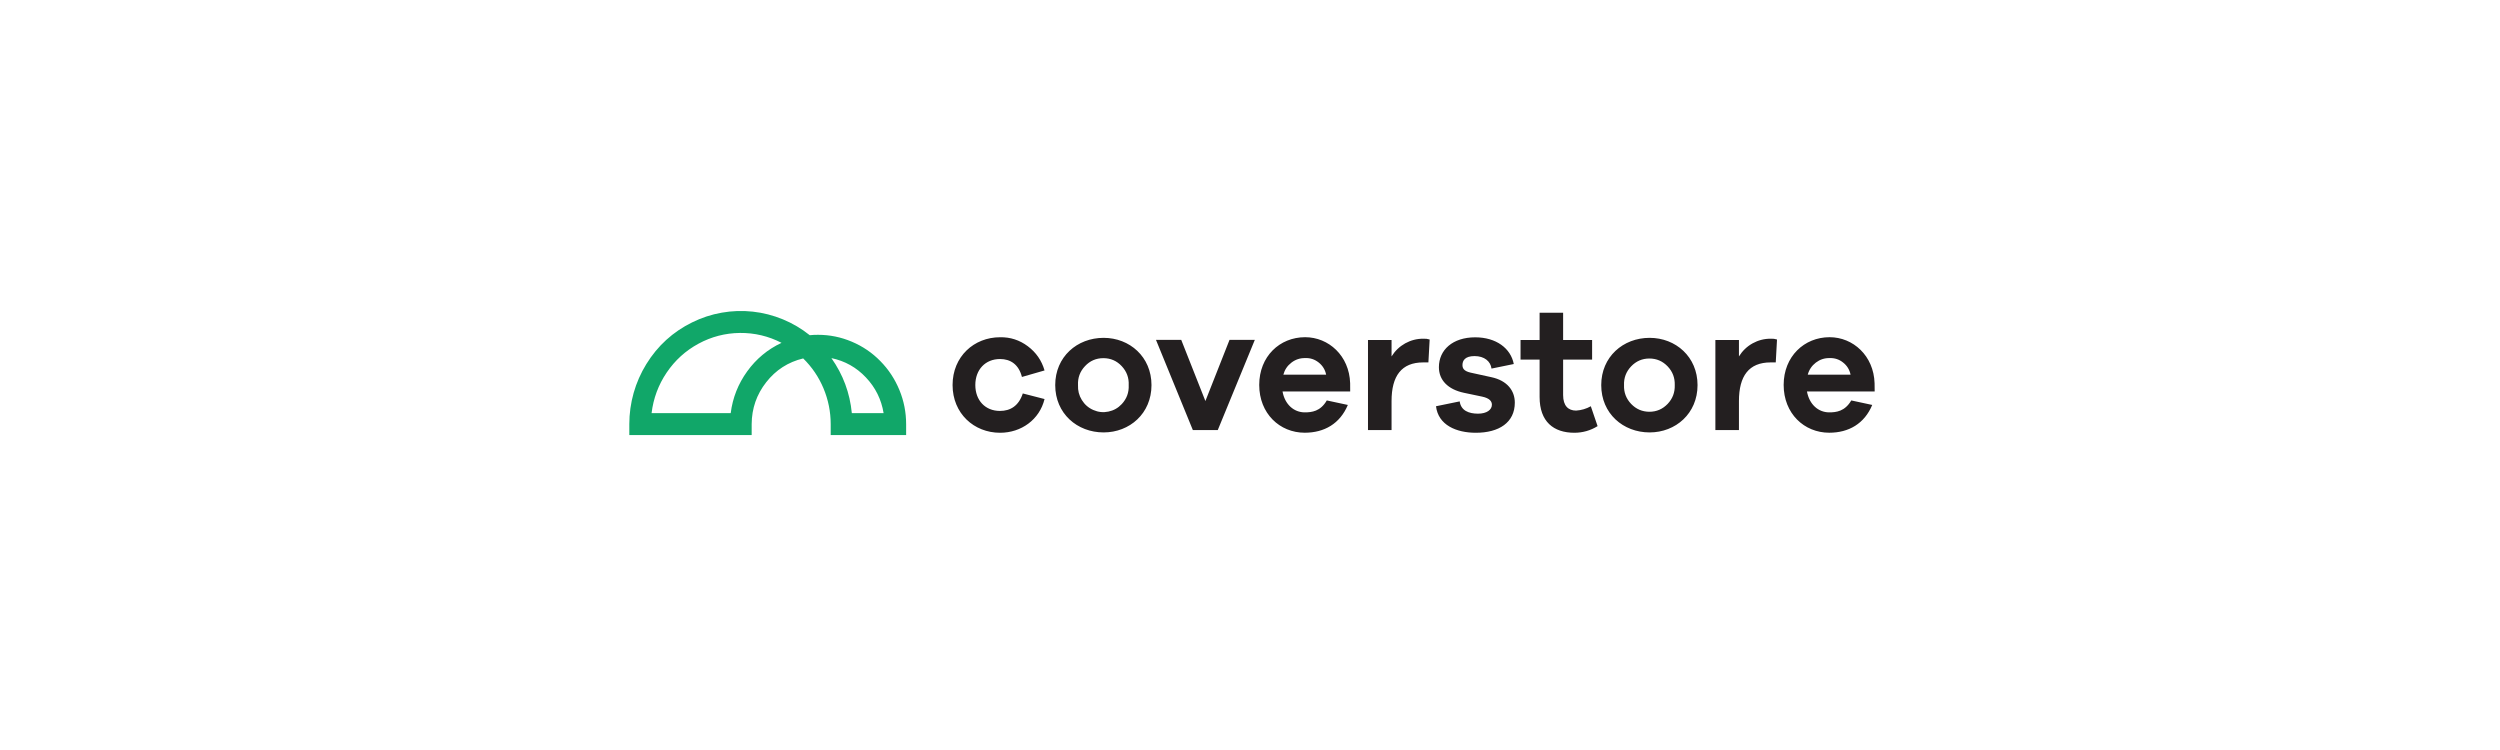
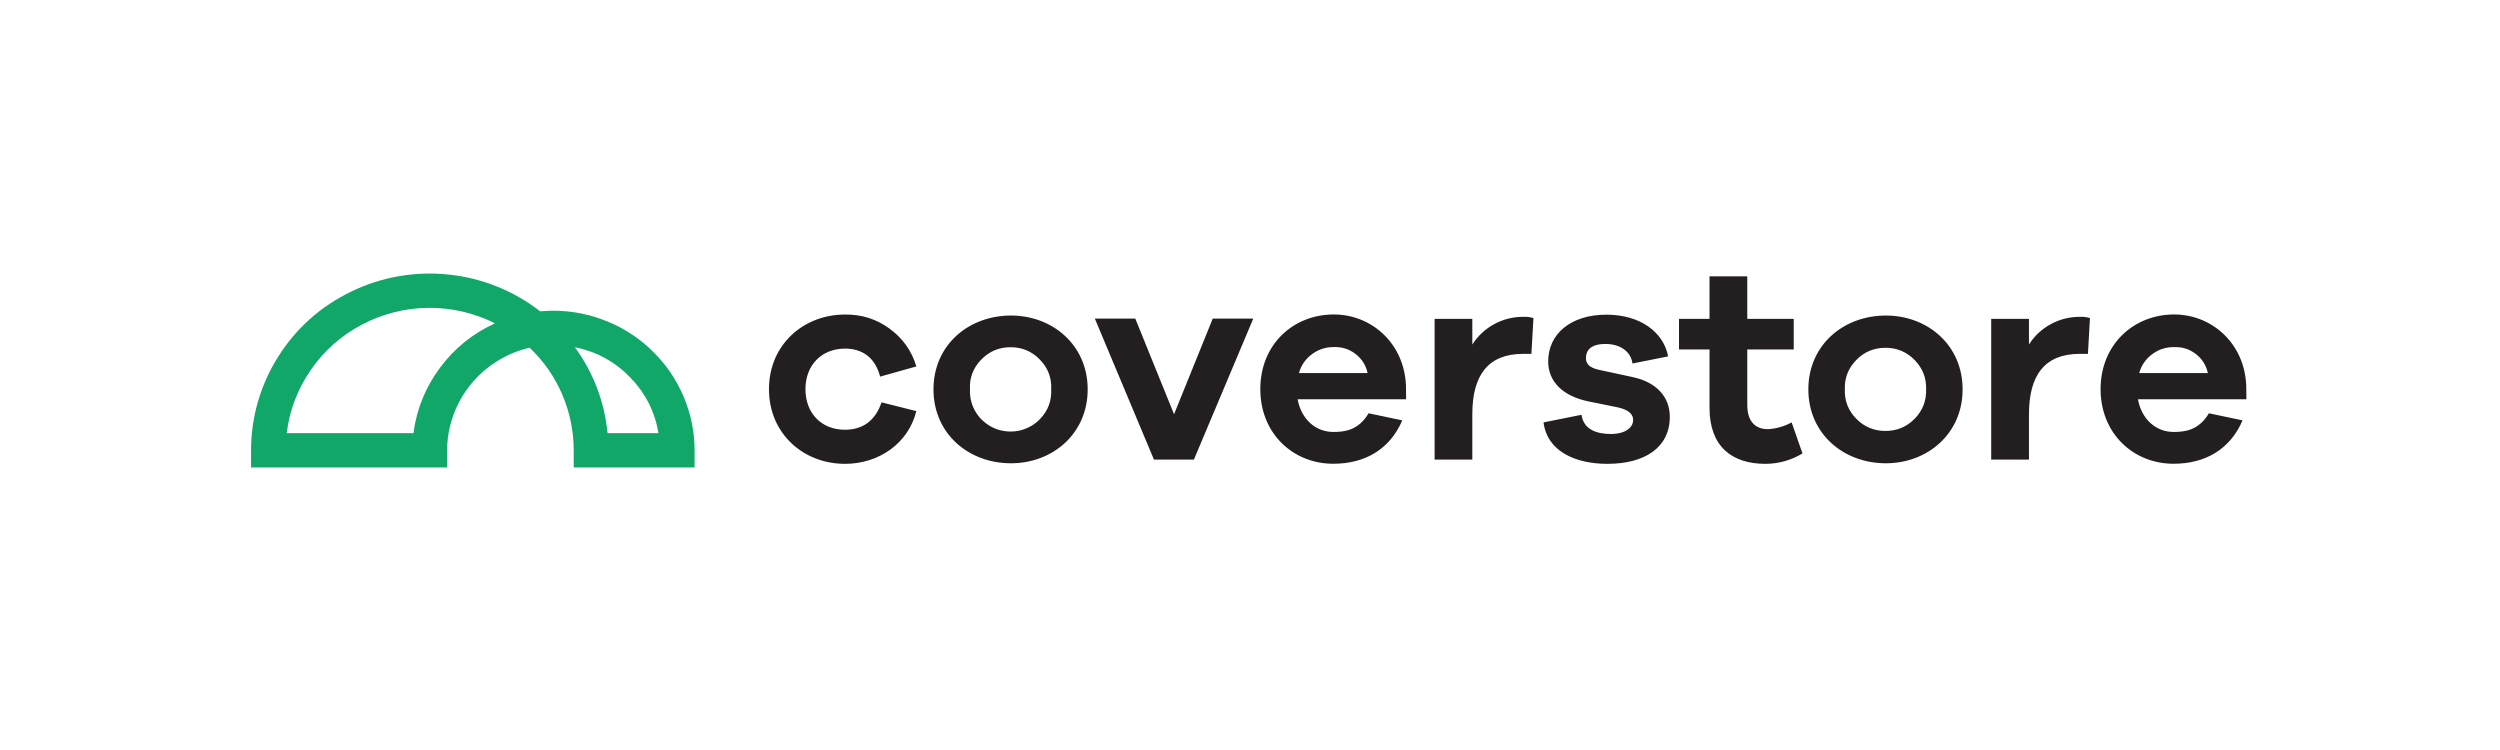
<svg xmlns="http://www.w3.org/2000/svg" width="300" zoomAndPan="magnify" viewBox="0 0 224.88 67.5" height="90" preserveAspectRatio="xMidYMid meet" version="1.0">
  <defs>
-     <clipPath id="dae6764693">
-       <path d="M 56 27.617 L 82 27.617 L 82 39.531 L 56 39.531 Z M 56 27.617 " clip-rule="nonzero" />
+     <clipPath id="a78b0d6c54">
+       <path d="M 69 24.039 L 203 24.039 L 203 42 L 69 42 Z M 69 24.039 " clip-rule="nonzero" />
+     </clipPath>
+     <clipPath id="c69d6ed659">
+       <path d="M 22 24.039 L 63 24.039 L 63 42.652 L 22 42.652 Z M 22 24.039 " clip-rule="nonzero" />
    </clipPath>
  </defs>
-   <path fill="#231f20" d="M 91.992 35.41 L 93.949 35.914 C 93.5 37.766 91.852 38.949 89.945 38.949 C 87.605 38.949 85.672 37.215 85.672 34.652 C 85.672 32.086 87.605 30.352 89.945 30.352 C 90.867 30.336 91.699 30.605 92.441 31.16 C 93.188 31.719 93.688 32.441 93.949 33.34 L 91.914 33.926 C 91.625 32.789 90.875 32.312 89.945 32.312 C 88.617 32.312 87.719 33.273 87.719 34.652 C 87.719 36.031 88.609 36.984 89.934 36.984 C 90.875 36.984 91.625 36.531 91.992 35.41 Z M 103.574 34.66 C 103.574 37.215 101.605 38.918 99.266 38.918 C 96.883 38.918 94.91 37.215 94.91 34.66 C 94.91 32.109 96.883 30.406 99.266 30.406 C 101.605 30.406 103.574 32.113 103.574 34.66 Z M 101.523 34.66 C 101.555 34.004 101.344 33.434 100.895 32.953 C 100.445 32.473 99.895 32.234 99.242 32.234 C 98.59 32.234 98.039 32.473 97.59 32.953 C 97.137 33.434 96.93 34 96.961 34.66 C 96.938 35.145 97.051 35.59 97.305 36 C 97.559 36.41 97.902 36.711 98.344 36.902 C 98.781 37.094 99.234 37.141 99.699 37.043 C 100.168 36.945 100.566 36.723 100.895 36.371 C 101.344 35.891 101.555 35.32 101.523 34.66 Z M 109.539 38.707 L 107.297 38.707 L 103.977 30.586 L 106.25 30.586 L 108.426 36.094 L 110.598 30.586 L 112.875 30.586 Z M 121.457 35.23 L 115.367 35.23 C 115.574 36.398 116.391 37.113 117.367 37.113 C 117.992 37.113 118.777 37.031 119.352 36.039 L 121.246 36.445 C 120.539 38.133 119.125 38.945 117.367 38.945 C 115.109 38.945 113.27 37.211 113.27 34.645 C 113.27 32.082 115.109 30.348 117.402 30.348 C 119.52 30.348 121.375 32.016 121.453 34.488 Z M 115.434 33.723 L 119.293 33.723 C 119.203 33.273 118.977 32.906 118.621 32.625 C 118.262 32.34 117.859 32.207 117.406 32.227 C 116.949 32.219 116.535 32.355 116.172 32.633 C 115.805 32.914 115.562 33.273 115.441 33.723 Z M 128.609 30.555 L 128.496 32.617 L 128.027 32.617 C 126.074 32.617 125.18 33.836 125.18 36.094 L 125.18 38.707 L 123.059 38.707 L 123.059 30.602 L 125.18 30.602 L 125.18 32.078 C 125.488 31.582 125.898 31.188 126.406 30.902 C 126.918 30.621 127.461 30.48 128.043 30.484 C 128.238 30.473 128.426 30.496 128.609 30.555 Z M 131.312 36.125 C 131.426 36.953 132.129 37.23 132.961 37.23 C 133.754 37.23 134.211 36.875 134.211 36.426 C 134.211 36.133 134.02 35.84 133.328 35.695 L 131.695 35.352 C 130.258 35.047 129.441 34.215 129.441 33.047 C 129.441 31.488 130.688 30.359 132.707 30.359 C 134.594 30.359 135.91 31.348 136.18 32.762 L 134.176 33.172 C 134.094 32.52 133.531 32.047 132.652 32.047 C 131.773 32.047 131.562 32.469 131.562 32.852 C 131.562 33.121 131.66 33.391 132.285 33.535 L 134.176 33.949 C 135.582 34.254 136.273 35.152 136.273 36.238 C 136.273 38.027 134.848 38.949 132.766 38.949 C 131.004 38.949 129.383 38.254 129.18 36.562 Z M 143.723 38.352 C 143.086 38.746 142.391 38.945 141.641 38.949 C 139.754 38.949 138.504 37.945 138.504 35.727 L 138.504 32.363 L 136.789 32.363 L 136.789 30.602 L 138.504 30.602 L 138.504 28.148 L 140.621 28.148 L 140.621 30.602 L 143.23 30.602 L 143.23 32.363 L 140.621 32.363 L 140.621 35.555 C 140.621 36.531 141.09 36.953 141.789 36.953 C 142.262 36.922 142.703 36.793 143.113 36.562 Z M 152.719 34.66 C 152.719 37.215 150.746 38.918 148.406 38.918 C 146.023 38.918 144.051 37.215 144.051 34.66 C 144.051 32.109 146.023 30.406 148.406 30.406 C 150.754 30.406 152.719 32.113 152.719 34.66 Z M 150.668 34.66 C 150.688 34.008 150.477 33.445 150.027 32.973 C 149.578 32.504 149.031 32.266 148.383 32.266 C 147.738 32.266 147.191 32.504 146.742 32.973 C 146.293 33.445 146.078 34.008 146.102 34.66 C 146.078 35.316 146.293 35.879 146.742 36.352 C 147.191 36.82 147.738 37.055 148.383 37.059 C 149.031 37.059 149.578 36.82 150.027 36.352 C 150.477 35.879 150.688 35.316 150.668 34.66 Z M 159.871 30.555 L 159.758 32.617 L 159.293 32.617 C 157.34 32.617 156.445 33.836 156.445 36.094 L 156.445 38.707 L 154.324 38.707 L 154.324 30.602 L 156.445 30.602 L 156.445 32.078 C 156.754 31.582 157.16 31.188 157.672 30.902 C 158.18 30.621 158.727 30.48 159.309 30.484 C 159.5 30.473 159.688 30.496 159.871 30.555 Z M 168.66 35.23 L 162.566 35.23 C 162.777 36.398 163.59 37.113 164.57 37.113 C 165.191 37.113 165.977 37.031 166.555 36.039 L 168.441 36.445 C 167.738 38.133 166.324 38.945 164.57 38.945 C 162.312 38.945 160.469 37.211 160.469 34.645 C 160.469 32.082 162.324 30.348 164.602 30.348 C 166.719 30.348 168.574 32.016 168.652 34.488 Z M 162.637 33.723 L 166.492 33.723 C 166.398 33.273 166.176 32.906 165.816 32.625 C 165.461 32.34 165.055 32.211 164.602 32.227 C 164.145 32.219 163.734 32.355 163.367 32.633 C 163.004 32.914 162.758 33.273 162.637 33.723 Z M 162.637 33.723 " fill-opacity="1" fill-rule="nonzero" />
-   <g clip-path="url(#dae6764693)">
-     <path fill="#11a769" d="M 81.492 39.156 L 74.703 39.156 L 74.703 38.172 C 74.703 37.066 74.484 35.977 74.059 34.961 C 73.629 33.934 73.02 33.035 72.227 32.258 C 70.871 32.586 69.762 33.297 68.898 34.402 C 68.035 35.504 67.598 36.762 67.59 38.172 L 67.59 39.156 L 56.578 39.156 L 56.578 38.172 C 56.578 36.262 57.109 34.391 58.109 32.77 C 59.125 31.121 60.5 29.867 62.23 29.016 C 63.074 28.598 63.961 28.305 64.891 28.141 C 65.82 27.977 66.75 27.945 67.688 28.047 C 68.625 28.148 69.527 28.383 70.402 28.742 C 71.273 29.102 72.078 29.578 72.816 30.168 C 73.066 30.141 73.316 30.133 73.566 30.133 C 74.617 30.133 75.629 30.34 76.598 30.75 C 77.57 31.16 78.426 31.738 79.164 32.492 C 79.91 33.246 80.48 34.117 80.887 35.102 C 81.289 36.082 81.492 37.105 81.492 38.172 Z M 76.605 37.184 L 79.465 37.184 C 79.262 35.945 78.73 34.875 77.871 33.969 C 77.016 33.062 75.98 32.484 74.766 32.23 C 75.816 33.715 76.43 35.367 76.605 37.184 Z M 58.594 37.184 L 65.703 37.184 C 65.879 35.801 66.375 34.547 67.188 33.422 C 68 32.297 69.031 31.441 70.277 30.855 C 69.102 30.25 67.855 29.953 66.535 29.965 C 65.215 29.98 63.973 30.301 62.809 30.93 C 61.641 31.562 60.688 32.43 59.941 33.531 C 59.195 34.637 58.742 35.855 58.582 37.184 Z M 58.594 37.184 " fill-opacity="1" fill-rule="nonzero" />
+   <g clip-path="url(#a78b0d6c54)">
+     <path fill="#231f20" d="M 79.277 36.211 L 82.41 37 C 81.695 39.895 79.051 41.746 75.992 41.746 C 72.25 41.746 69.148 39.035 69.148 35.027 C 69.148 31.023 72.25 28.309 75.992 28.309 C 77.473 28.289 78.809 28.707 79.996 29.574 C 81.188 30.441 81.996 31.578 82.41 32.98 L 79.152 33.895 C 78.688 32.117 77.484 31.375 75.992 31.375 C 73.871 31.375 72.43 32.875 72.43 35.027 C 72.43 37.18 73.859 38.676 75.98 38.676 C 77.484 38.676 78.688 37.965 79.277 36.211 Z M 97.832 35.043 C 97.832 39.035 94.676 41.695 90.93 41.695 C 87.109 41.695 83.953 39.035 83.953 35.043 C 83.953 31.055 87.109 28.398 90.93 28.398 C 94.676 28.398 97.832 31.059 97.832 35.043 Z M 94.547 35.043 C 94.598 34.012 94.262 33.121 93.539 32.375 C 92.82 31.625 91.938 31.25 90.891 31.25 C 89.844 31.25 88.961 31.625 88.242 32.375 C 87.52 33.121 87.184 34.012 87.238 35.043 C 87.219 35.414 87.258 35.773 87.352 36.133 C 87.445 36.488 87.59 36.824 87.789 37.137 C 87.984 37.449 88.227 37.727 88.512 37.965 C 88.793 38.207 89.105 38.398 89.449 38.547 C 89.793 38.691 90.152 38.781 90.523 38.82 C 90.895 38.855 91.262 38.84 91.629 38.766 C 91.992 38.691 92.34 38.562 92.664 38.383 C 92.992 38.207 93.285 37.984 93.539 37.715 C 94.262 36.965 94.598 36.074 94.547 35.043 Z M 107.391 41.367 L 103.797 41.367 L 98.477 28.676 L 102.117 28.676 L 105.605 37.281 L 109.086 28.676 L 112.734 28.676 Z M 126.488 35.934 L 116.727 35.934 C 117.062 37.762 118.371 38.875 119.938 38.875 C 120.938 38.875 122.195 38.746 123.113 37.195 L 126.145 37.832 C 125.016 40.469 122.75 41.738 119.938 41.738 C 116.316 41.738 113.367 39.023 113.367 35.02 C 113.367 31.012 116.316 28.301 119.988 28.301 C 123.383 28.301 126.355 30.914 126.48 34.77 Z M 116.84 33.574 L 123.023 33.574 C 122.875 32.875 122.512 32.301 121.941 31.859 C 121.371 31.418 120.723 31.211 119.996 31.238 C 119.262 31.23 118.602 31.441 118.02 31.875 C 117.43 32.312 117.039 32.879 116.848 33.574 Z M 137.949 28.625 L 137.766 31.848 L 137.016 31.848 C 133.887 31.848 132.449 33.75 132.449 37.281 L 132.449 41.367 L 129.055 41.367 L 129.055 28.699 L 132.449 28.699 L 132.449 31.008 C 132.945 30.23 133.602 29.617 134.418 29.172 C 135.234 28.73 136.109 28.512 137.043 28.516 C 137.352 28.5 137.652 28.535 137.949 28.625 Z M 142.277 37.332 C 142.457 38.625 143.586 39.059 144.918 39.059 C 146.191 39.059 146.922 38.5 146.922 37.797 C 146.922 37.344 146.617 36.887 145.508 36.656 L 142.895 36.125 C 140.586 35.645 139.277 34.348 139.277 32.52 C 139.277 30.086 141.277 28.32 144.512 28.32 C 147.539 28.32 149.645 29.867 150.074 32.074 L 146.863 32.715 C 146.734 31.699 145.836 30.957 144.426 30.957 C 143.016 30.957 142.676 31.617 142.676 32.219 C 142.676 32.637 142.836 33.059 143.836 33.281 L 146.863 33.934 C 149.121 34.41 150.223 35.809 150.223 37.508 C 150.223 40.301 147.941 41.746 144.605 41.746 C 141.781 41.746 139.188 40.656 138.859 38.016 Z M 162.164 40.809 C 161.141 41.426 160.027 41.738 158.828 41.746 C 155.801 41.746 153.797 40.176 153.797 36.707 L 153.797 31.453 L 151.051 31.453 L 151.051 28.699 L 153.797 28.699 L 153.797 24.871 L 157.195 24.871 L 157.195 28.699 L 161.375 28.699 L 161.375 31.453 L 157.195 31.453 L 157.195 36.441 C 157.195 37.965 157.941 38.625 159.066 38.625 C 159.816 38.578 160.527 38.375 161.188 38.016 Z M 176.574 35.043 C 176.574 39.035 173.418 41.695 169.668 41.695 C 165.848 41.695 162.691 39.035 162.691 35.043 C 162.691 31.055 165.848 28.398 169.668 28.398 C 173.43 28.398 176.574 31.059 176.574 35.043 Z M 173.289 35.043 C 173.324 34.023 172.98 33.145 172.262 32.406 C 171.543 31.672 170.668 31.301 169.633 31.301 C 168.594 31.301 167.719 31.668 167 32.406 C 166.281 33.145 165.938 34.023 165.977 35.043 C 165.938 36.066 166.281 36.945 167 37.684 C 167.719 38.418 168.598 38.785 169.633 38.785 C 170.668 38.785 171.547 38.418 172.262 37.684 C 172.98 36.945 173.324 36.066 173.289 35.043 Z M 188.035 28.625 L 187.855 31.848 L 187.113 31.848 C 183.98 31.848 182.547 33.75 182.547 37.281 L 182.547 41.367 L 179.148 41.367 L 179.148 28.699 L 182.547 28.699 L 182.547 31.008 C 183.039 30.23 183.695 29.617 184.512 29.172 C 185.328 28.73 186.203 28.512 187.133 28.516 C 187.441 28.5 187.742 28.535 188.035 28.625 Z M 202.117 35.934 L 192.355 35.934 C 192.691 37.762 193.996 38.875 195.562 38.875 C 196.562 38.875 197.82 38.746 198.742 37.195 L 201.77 37.832 C 200.641 40.469 198.375 41.738 195.562 41.738 C 191.945 41.738 188.992 39.023 188.992 35.02 C 188.992 31.012 191.965 28.301 195.613 28.301 C 199.012 28.301 201.98 30.914 202.105 34.77 Z M 192.469 33.574 L 198.645 33.574 C 198.496 32.875 198.137 32.301 197.562 31.859 C 196.992 31.418 196.344 31.211 195.617 31.242 C 194.887 31.23 194.227 31.441 193.641 31.875 C 193.055 32.312 192.664 32.879 192.469 33.574 Z M 192.469 33.574 " fill-opacity="1" fill-rule="nonzero" />
+   </g>
+   <g clip-path="url(#c69d6ed659)">
+     <path fill="#11a769" d="M 62.453 42.07 L 51.574 42.07 L 51.574 40.527 C 51.574 38.805 51.223 37.098 50.543 35.508 C 49.855 33.906 48.875 32.5 47.605 31.289 C 46.551 31.539 45.57 31.949 44.656 32.52 C 43.742 33.094 42.949 33.801 42.277 34.637 C 41.602 35.477 41.086 36.398 40.727 37.41 C 40.367 38.418 40.184 39.457 40.18 40.527 L 40.18 42.07 L 22.535 42.07 L 22.535 40.527 C 22.535 37.543 23.383 34.617 24.984 32.09 C 26.617 29.512 28.816 27.555 31.59 26.223 C 32.945 25.566 34.367 25.113 35.852 24.855 C 37.34 24.602 38.832 24.551 40.336 24.711 C 41.836 24.871 43.285 25.23 44.684 25.793 C 46.078 26.355 47.371 27.098 48.555 28.02 C 48.953 27.984 49.352 27.965 49.754 27.965 C 51.438 27.969 53.059 28.293 54.613 28.934 C 56.168 29.57 57.535 30.48 58.723 31.656 C 59.914 32.836 60.832 34.191 61.48 35.73 C 62.125 37.266 62.449 38.867 62.453 40.527 Z M 54.621 38.984 L 59.203 38.984 C 58.879 37.051 58.027 35.375 56.652 33.961 C 55.281 32.547 53.621 31.641 51.676 31.246 C 53.359 33.566 54.34 36.145 54.621 38.984 Z M 25.762 38.984 L 37.152 38.984 C 37.434 36.824 38.23 34.863 39.531 33.105 C 40.836 31.352 42.484 30.016 44.488 29.098 C 43.559 28.633 42.586 28.281 41.57 28.043 C 40.559 27.809 39.527 27.695 38.488 27.707 C 37.445 27.715 36.418 27.848 35.406 28.105 C 34.398 28.359 33.434 28.727 32.516 29.215 C 30.648 30.199 29.117 31.555 27.922 33.277 C 26.727 35.008 26 36.906 25.746 38.984 Z M 25.762 38.984 " fill-opacity="1" fill-rule="nonzero" />
  </g>
</svg>
